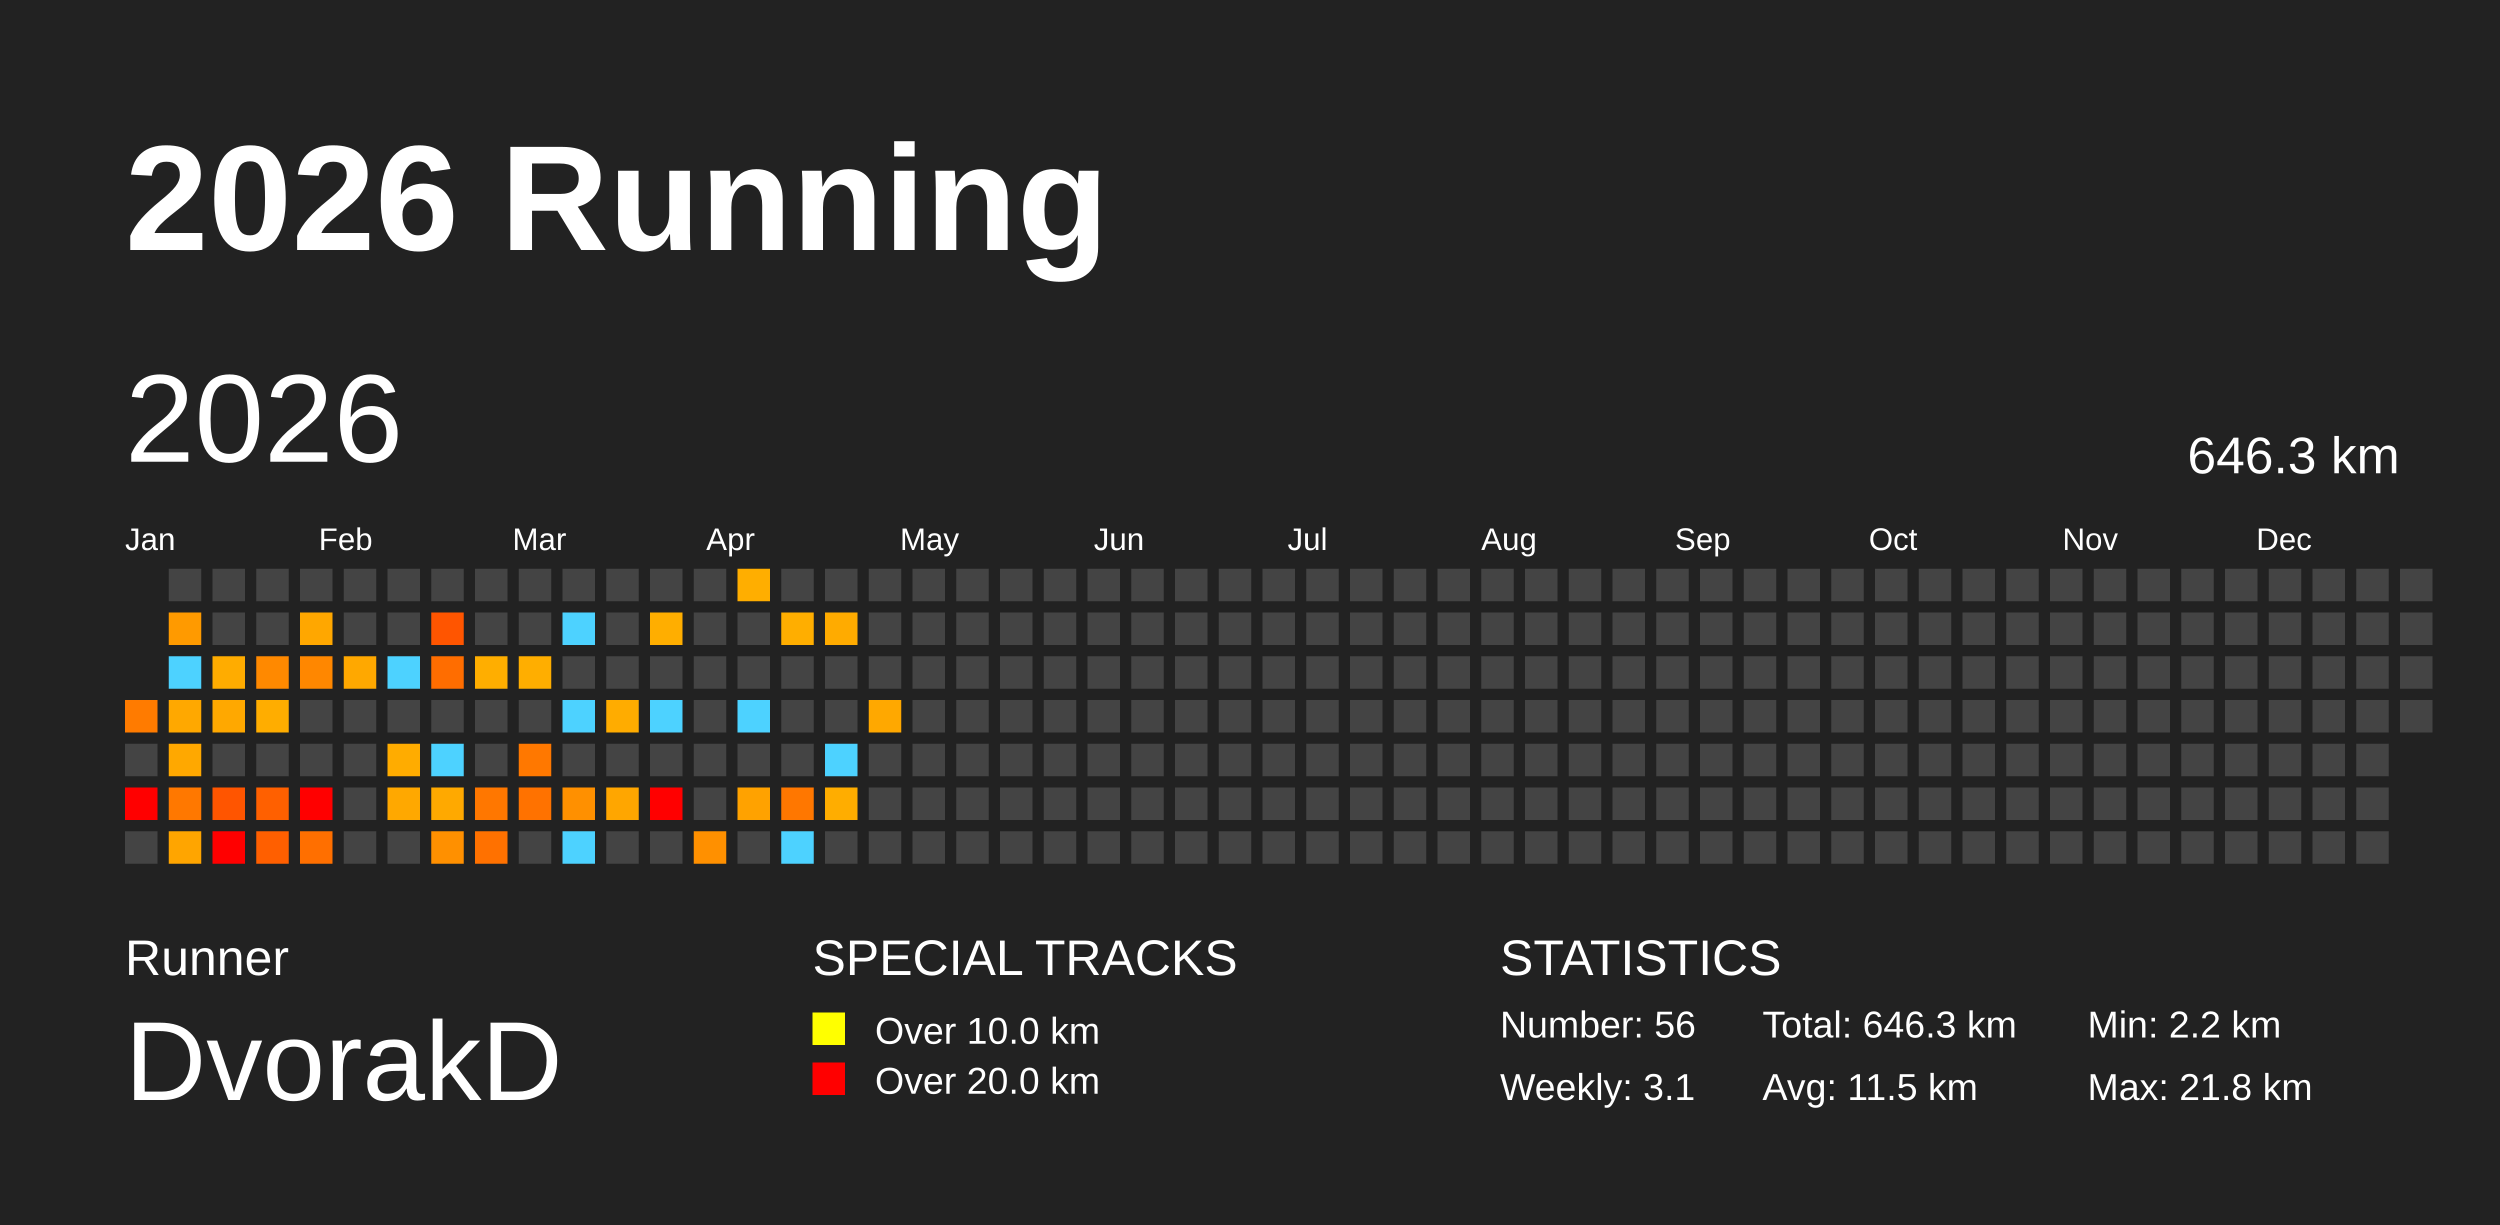
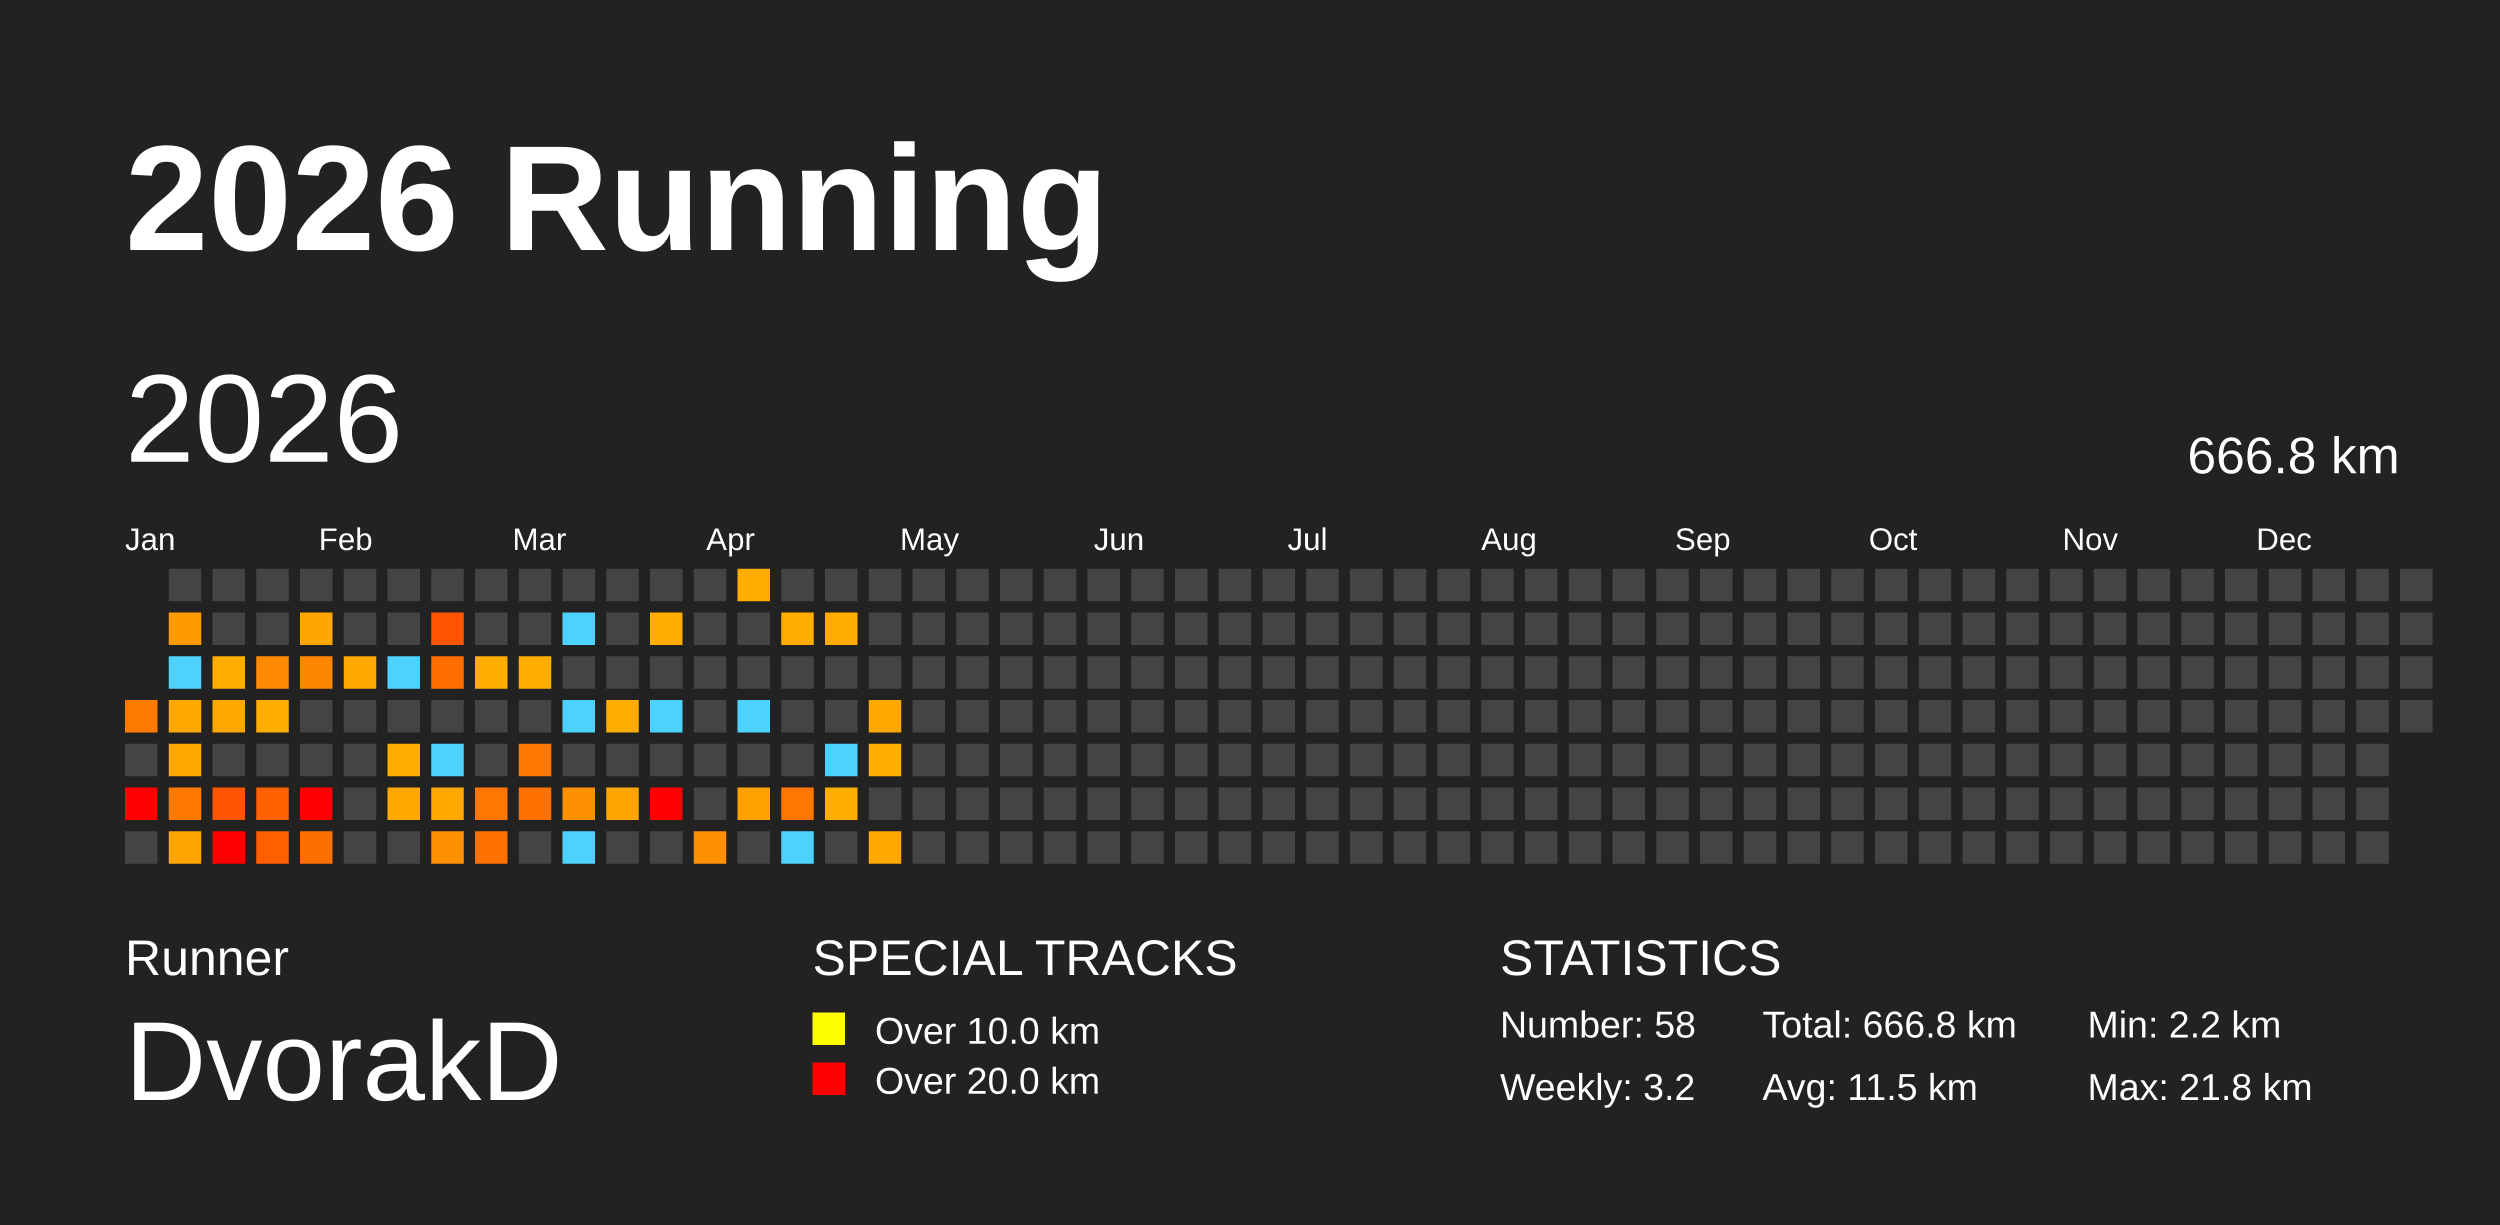
<svg xmlns="http://www.w3.org/2000/svg" baseProfile="full" height="98mm" version="1.1" viewBox="0,0,200,98" width="200mm">
  <defs />
  <rect fill="#222222" height="98" width="200" x="0" y="0" />
  <text fill="#FFFFFF" style="font-size:12px; font-family:Arial; font-weight:bold;" x="10" y="20">2026 Running</text>
  <text fill="#FFFFFF" style="font-size:4px; font-family:Arial" x="10" y="78">Runner</text>
  <text fill="#FFFFFF" style="font-size:9px; font-family:Arial" x="10" y="88">DvorakD</text>
  <text fill="#FFFFFF" style="font-size:4px; font-family:Arial" x="65" y="78">SPECIAL TRACKS</text>
  <rect fill="yellow" height="2.6" width="2.6" x="65" y="81" />
  <text fill="#FFFFFF" style="font-size:3px; font-family:Arial" x="70" y="83.5">Over 10.0 km</text>
  <rect fill="red" height="2.6" width="2.6" x="65" y="85" />
  <text fill="#FFFFFF" style="font-size:3px; font-family:Arial" x="70" y="87.5">Over 20.0 km</text>
  <text fill="#FFFFFF" style="font-size:4px; font-family:Arial" x="120" y="78">STATISTICS</text>
-   <text fill="#FFFFFF" style="font-size:3px; font-family:Arial" x="120" y="83">Number: 56</text>
-   <text fill="#FFFFFF" style="font-size:3px; font-family:Arial" x="120" y="88">Weekly: 3.1</text>
-   <text fill="#FFFFFF" style="font-size:3px; font-family:Arial" x="141" y="83">Total: 646.3 km</text>
+   <text fill="#FFFFFF" style="font-size:3px; font-family:Arial" x="120" y="83">Number: 58</text>
+   <text fill="#FFFFFF" style="font-size:3px; font-family:Arial" x="120" y="88">Weekly: 3.2</text>
+   <text fill="#FFFFFF" style="font-size:3px; font-family:Arial" x="141" y="83">Total: 666.8 km</text>
  <text fill="#FFFFFF" style="font-size:3px; font-family:Arial" x="141" y="88">Avg: 11.5 km</text>
  <text fill="#FFFFFF" style="font-size:3px; font-family:Arial" x="167" y="83">Min: 2.2 km</text>
  <text fill="#FFFFFF" style="font-size:3px; font-family:Arial" x="167" y="88">Max: 21.8 km</text>
  <text dominant-baseline="hanging" fill="#FFFFFF" style="font-size:10.0px; font-family:Arial;" x="10" y="30">2026</text>
-   <text dominant-baseline="hanging" fill="#FFFFFF" style="font-size:4.125px; font-family:Arial;" x="175" y="35">646.3 km</text>
+   <text dominant-baseline="hanging" fill="#FFFFFF" style="font-size:4.125px; font-family:Arial;" x="175" y="35">666.8 km</text>
  <text fill="#FFFFFF" style="font-size:2.5px; font-family:Arial" x="10.0" y="44">Jan</text>
  <text fill="#FFFFFF" style="font-size:2.5px; font-family:Arial" x="25.5" y="44">Feb</text>
  <text fill="#FFFFFF" style="font-size:2.5px; font-family:Arial" x="41.0" y="44">Mar</text>
  <text fill="#FFFFFF" style="font-size:2.5px; font-family:Arial" x="56.5" y="44">Apr</text>
  <text fill="#FFFFFF" style="font-size:2.5px; font-family:Arial" x="72.0" y="44">May</text>
  <text fill="#FFFFFF" style="font-size:2.5px; font-family:Arial" x="87.5" y="44">Jun</text>
  <text fill="#FFFFFF" style="font-size:2.5px; font-family:Arial" x="103.0" y="44">Jul</text>
  <text fill="#FFFFFF" style="font-size:2.5px; font-family:Arial" x="118.5" y="44">Aug</text>
  <text fill="#FFFFFF" style="font-size:2.5px; font-family:Arial" x="134.0" y="44">Sep</text>
  <text fill="#FFFFFF" style="font-size:2.5px; font-family:Arial" x="149.5" y="44">Oct</text>
  <text fill="#FFFFFF" style="font-size:2.5px; font-family:Arial" x="165.0" y="44">Nov</text>
  <text fill="#FFFFFF" style="font-size:2.5px; font-family:Arial" x="180.5" y="44">Dec</text>
  <rect fill="#ff7b00" height="2.6" width="2.6" x="10.0" y="56.0" />
  <rect fill="#444444" height="2.6" width="2.6" x="10.0" y="59.5" />
  <rect fill="red" height="2.6" width="2.6" x="10.0" y="63.0" />
  <rect fill="#444444" height="2.6" width="2.6" x="10.0" y="66.5" />
  <rect fill="#444444" height="2.6" width="2.6" x="13.5" y="45.5" />
  <rect fill="#ff9a00" height="2.6" width="2.6" x="13.5" y="49.0" />
  <rect fill="#4dd2ff" height="2.6" width="2.6" x="13.5" y="52.5" />
  <rect fill="#ffa800" height="2.6" width="2.6" x="13.5" y="56.0" />
  <rect fill="#ffa800" height="2.6" width="2.6" x="13.5" y="59.5" />
  <rect fill="#ff7800" height="2.6" width="2.6" x="13.5" y="63.0" />
  <rect fill="#ffa500" height="2.6" width="2.6" x="13.5" y="66.5" />
  <rect fill="#444444" height="2.6" width="2.6" x="17.0" y="45.5" />
  <rect fill="#444444" height="2.6" width="2.6" x="17.0" y="49.0" />
  <rect fill="#ffac00" height="2.6" width="2.6" x="17.0" y="52.5" />
  <rect fill="#ffa800" height="2.6" width="2.6" x="17.0" y="56.0" />
  <rect fill="#444444" height="2.6" width="2.6" x="17.0" y="59.5" />
  <rect fill="#ff5500" height="2.6" width="2.6" x="17.0" y="63.0" />
  <rect fill="red" height="2.6" width="2.6" x="17.0" y="66.5" />
  <rect fill="#444444" height="2.6" width="2.6" x="20.5" y="45.5" />
  <rect fill="#444444" height="2.6" width="2.6" x="20.5" y="49.0" />
  <rect fill="#ff8900" height="2.6" width="2.6" x="20.5" y="52.5" />
  <rect fill="#ffad00" height="2.6" width="2.6" x="20.5" y="56.0" />
  <rect fill="#444444" height="2.6" width="2.6" x="20.5" y="59.5" />
  <rect fill="#ff6000" height="2.6" width="2.6" x="20.5" y="63.0" />
  <rect fill="#ff5f00" height="2.6" width="2.6" x="20.5" y="66.5" />
  <rect fill="#444444" height="2.6" width="2.6" x="24.0" y="45.5" />
  <rect fill="#ffa700" height="2.6" width="2.6" x="24.0" y="49.0" />
  <rect fill="#ff8700" height="2.6" width="2.6" x="24.0" y="52.5" />
  <rect fill="#444444" height="2.6" width="2.6" x="24.0" y="56.0" />
  <rect fill="#444444" height="2.6" width="2.6" x="24.0" y="59.5" />
  <rect fill="red" height="2.6" width="2.6" x="24.0" y="63.0" />
  <rect fill="#ff6f00" height="2.6" width="2.6" x="24.0" y="66.5" />
  <rect fill="#444444" height="2.6" width="2.6" x="27.5" y="45.5" />
  <rect fill="#444444" height="2.6" width="2.6" x="27.5" y="49.0" />
  <rect fill="#ffa800" height="2.6" width="2.6" x="27.5" y="52.5" />
  <rect fill="#444444" height="2.6" width="2.6" x="27.5" y="56.0" />
  <rect fill="#444444" height="2.6" width="2.6" x="27.5" y="59.5" />
  <rect fill="#444444" height="2.6" width="2.6" x="27.5" y="63.0" />
  <rect fill="#444444" height="2.6" width="2.6" x="27.5" y="66.5" />
  <rect fill="#444444" height="2.6" width="2.6" x="31.0" y="45.5" />
  <rect fill="#444444" height="2.6" width="2.6" x="31.0" y="49.0" />
  <rect fill="#4dd2ff" height="2.6" width="2.6" x="31.0" y="52.5" />
  <rect fill="#444444" height="2.6" width="2.6" x="31.0" y="56.0" />
  <rect fill="#ffac00" height="2.6" width="2.6" x="31.0" y="59.5" />
  <rect fill="#ffa800" height="2.6" width="2.6" x="31.0" y="63.0" />
  <rect fill="#444444" height="2.6" width="2.6" x="31.0" y="66.5" />
  <rect fill="#444444" height="2.6" width="2.6" x="34.5" y="45.5" />
  <rect fill="#ff5500" height="2.6" width="2.6" x="34.5" y="49.0" />
  <rect fill="#ff6d00" height="2.6" width="2.6" x="34.5" y="52.5" />
  <rect fill="#444444" height="2.6" width="2.6" x="34.5" y="56.0" />
  <rect fill="#4dd2ff" height="2.6" width="2.6" x="34.5" y="59.5" />
  <rect fill="#ffa900" height="2.6" width="2.6" x="34.5" y="63.0" />
  <rect fill="#ff9000" height="2.6" width="2.6" x="34.5" y="66.5" />
  <rect fill="#444444" height="2.6" width="2.6" x="38.0" y="45.5" />
  <rect fill="#444444" height="2.6" width="2.6" x="38.0" y="49.0" />
  <rect fill="#ffae00" height="2.6" width="2.6" x="38.0" y="52.5" />
  <rect fill="#444444" height="2.6" width="2.6" x="38.0" y="56.0" />
  <rect fill="#444444" height="2.6" width="2.6" x="38.0" y="59.5" />
  <rect fill="#ff7700" height="2.6" width="2.6" x="38.0" y="63.0" />
  <rect fill="#ff7100" height="2.6" width="2.6" x="38.0" y="66.5" />
  <rect fill="#444444" height="2.6" width="2.6" x="41.5" y="45.5" />
  <rect fill="#444444" height="2.6" width="2.6" x="41.5" y="49.0" />
  <rect fill="#ffae00" height="2.6" width="2.6" x="41.5" y="52.5" />
  <rect fill="#444444" height="2.6" width="2.6" x="41.5" y="56.0" />
  <rect fill="#ff7800" height="2.6" width="2.6" x="41.5" y="59.5" />
  <rect fill="#ff7200" height="2.6" width="2.6" x="41.5" y="63.0" />
  <rect fill="#444444" height="2.6" width="2.6" x="41.5" y="66.5" />
  <rect fill="#444444" height="2.6" width="2.6" x="45.0" y="45.5" />
  <rect fill="#4dd2ff" height="2.6" width="2.6" x="45.0" y="49.0" />
  <rect fill="#444444" height="2.6" width="2.6" x="45.0" y="52.5" />
  <rect fill="#4dd2ff" height="2.6" width="2.6" x="45.0" y="56.0" />
  <rect fill="#444444" height="2.6" width="2.6" x="45.0" y="59.5" />
  <rect fill="#ff9000" height="2.6" width="2.6" x="45.0" y="63.0" />
  <rect fill="#4dd2ff" height="2.6" width="2.6" x="45.0" y="66.5" />
  <rect fill="#444444" height="2.6" width="2.6" x="48.5" y="45.5" />
  <rect fill="#444444" height="2.6" width="2.6" x="48.5" y="49.0" />
  <rect fill="#444444" height="2.6" width="2.6" x="48.5" y="52.5" />
  <rect fill="#ffac00" height="2.6" width="2.6" x="48.5" y="56.0" />
  <rect fill="#444444" height="2.6" width="2.6" x="48.5" y="59.5" />
  <rect fill="#ffa600" height="2.6" width="2.6" x="48.5" y="63.0" />
  <rect fill="#444444" height="2.6" width="2.6" x="48.5" y="66.5" />
  <rect fill="#444444" height="2.6" width="2.6" x="52.0" y="45.5" />
  <rect fill="#ffae00" height="2.6" width="2.6" x="52.0" y="49.0" />
  <rect fill="#444444" height="2.6" width="2.6" x="52.0" y="52.5" />
  <rect fill="#4dd2ff" height="2.6" width="2.6" x="52.0" y="56.0" />
  <rect fill="#444444" height="2.6" width="2.6" x="52.0" y="59.5" />
  <rect fill="red" height="2.6" width="2.6" x="52.0" y="63.0" />
  <rect fill="#444444" height="2.6" width="2.6" x="52.0" y="66.5" />
  <rect fill="#444444" height="2.6" width="2.6" x="55.5" y="45.5" />
  <rect fill="#444444" height="2.6" width="2.6" x="55.5" y="49.0" />
  <rect fill="#444444" height="2.6" width="2.6" x="55.5" y="52.5" />
  <rect fill="#444444" height="2.6" width="2.6" x="55.5" y="56.0" />
  <rect fill="#444444" height="2.6" width="2.6" x="55.5" y="59.5" />
  <rect fill="#444444" height="2.6" width="2.6" x="55.5" y="63.0" />
  <rect fill="#ff9000" height="2.6" width="2.6" x="55.5" y="66.5" />
  <rect fill="#ffae00" height="2.6" width="2.6" x="59.0" y="45.5" />
  <rect fill="#444444" height="2.6" width="2.6" x="59.0" y="49.0" />
  <rect fill="#444444" height="2.6" width="2.6" x="59.0" y="52.5" />
  <rect fill="#4dd2ff" height="2.6" width="2.6" x="59.0" y="56.0" />
  <rect fill="#444444" height="2.6" width="2.6" x="59.0" y="59.5" />
  <rect fill="#ffa200" height="2.6" width="2.6" x="59.0" y="63.0" />
  <rect fill="#444444" height="2.6" width="2.6" x="59.0" y="66.5" />
  <rect fill="#444444" height="2.6" width="2.6" x="62.5" y="45.5" />
  <rect fill="#ffae00" height="2.6" width="2.6" x="62.5" y="49.0" />
  <rect fill="#444444" height="2.6" width="2.6" x="62.5" y="52.5" />
  <rect fill="#444444" height="2.6" width="2.6" x="62.5" y="56.0" />
  <rect fill="#444444" height="2.6" width="2.6" x="62.5" y="59.5" />
  <rect fill="#ff7700" height="2.6" width="2.6" x="62.5" y="63.0" />
  <rect fill="#4dd2ff" height="2.6" width="2.6" x="62.5" y="66.5" />
  <rect fill="#444444" height="2.6" width="2.6" x="66.0" y="45.5" />
  <rect fill="#ffab00" height="2.6" width="2.6" x="66.0" y="49.0" />
  <rect fill="#444444" height="2.6" width="2.6" x="66.0" y="52.5" />
  <rect fill="#444444" height="2.6" width="2.6" x="66.0" y="56.0" />
  <rect fill="#4dd2ff" height="2.6" width="2.6" x="66.0" y="59.5" />
  <rect fill="#ffad00" height="2.6" width="2.6" x="66.0" y="63.0" />
  <rect fill="#444444" height="2.6" width="2.6" x="66.0" y="66.5" />
  <rect fill="#444444" height="2.6" width="2.6" x="69.5" y="45.5" />
  <rect fill="#444444" height="2.6" width="2.6" x="69.5" y="49.0" />
  <rect fill="#444444" height="2.6" width="2.6" x="69.5" y="52.5" />
  <rect fill="#ffa800" height="2.6" width="2.6" x="69.5" y="56.0" />
-   <rect fill="#444444" height="2.6" width="2.6" x="69.5" y="59.5" />
+   <rect fill="#ffae00" height="2.6" width="2.6" x="69.5" y="59.5" />
  <rect fill="#444444" height="2.6" width="2.6" x="69.5" y="63.0" />
-   <rect fill="#444444" height="2.6" width="2.6" x="69.5" y="66.5" />
+   <rect fill="#ffa800" height="2.6" width="2.6" x="69.5" y="66.5" />
  <rect fill="#444444" height="2.6" width="2.6" x="73.0" y="45.5" />
  <rect fill="#444444" height="2.6" width="2.6" x="73.0" y="49.0" />
  <rect fill="#444444" height="2.6" width="2.6" x="73.0" y="52.5" />
  <rect fill="#444444" height="2.6" width="2.6" x="73.0" y="56.0" />
  <rect fill="#444444" height="2.6" width="2.6" x="73.0" y="59.5" />
  <rect fill="#444444" height="2.6" width="2.6" x="73.0" y="63.0" />
  <rect fill="#444444" height="2.6" width="2.6" x="73.0" y="66.5" />
  <rect fill="#444444" height="2.6" width="2.6" x="76.5" y="45.5" />
  <rect fill="#444444" height="2.6" width="2.6" x="76.5" y="49.0" />
  <rect fill="#444444" height="2.6" width="2.6" x="76.5" y="52.5" />
  <rect fill="#444444" height="2.6" width="2.6" x="76.5" y="56.0" />
  <rect fill="#444444" height="2.6" width="2.6" x="76.5" y="59.5" />
  <rect fill="#444444" height="2.6" width="2.6" x="76.5" y="63.0" />
  <rect fill="#444444" height="2.6" width="2.6" x="76.5" y="66.5" />
  <rect fill="#444444" height="2.6" width="2.6" x="80.0" y="45.5" />
  <rect fill="#444444" height="2.6" width="2.6" x="80.0" y="49.0" />
  <rect fill="#444444" height="2.6" width="2.6" x="80.0" y="52.5" />
  <rect fill="#444444" height="2.6" width="2.6" x="80.0" y="56.0" />
  <rect fill="#444444" height="2.6" width="2.6" x="80.0" y="59.5" />
  <rect fill="#444444" height="2.6" width="2.6" x="80.0" y="63.0" />
  <rect fill="#444444" height="2.6" width="2.6" x="80.0" y="66.5" />
  <rect fill="#444444" height="2.6" width="2.6" x="83.5" y="45.5" />
  <rect fill="#444444" height="2.6" width="2.6" x="83.5" y="49.0" />
  <rect fill="#444444" height="2.6" width="2.6" x="83.5" y="52.5" />
  <rect fill="#444444" height="2.6" width="2.6" x="83.5" y="56.0" />
  <rect fill="#444444" height="2.6" width="2.6" x="83.5" y="59.5" />
  <rect fill="#444444" height="2.6" width="2.6" x="83.5" y="63.0" />
  <rect fill="#444444" height="2.6" width="2.6" x="83.5" y="66.5" />
  <rect fill="#444444" height="2.6" width="2.6" x="87.0" y="45.5" />
  <rect fill="#444444" height="2.6" width="2.6" x="87.0" y="49.0" />
  <rect fill="#444444" height="2.6" width="2.6" x="87.0" y="52.5" />
  <rect fill="#444444" height="2.6" width="2.6" x="87.0" y="56.0" />
  <rect fill="#444444" height="2.6" width="2.6" x="87.0" y="59.5" />
  <rect fill="#444444" height="2.6" width="2.6" x="87.0" y="63.0" />
  <rect fill="#444444" height="2.6" width="2.6" x="87.0" y="66.5" />
  <rect fill="#444444" height="2.6" width="2.6" x="90.5" y="45.5" />
  <rect fill="#444444" height="2.6" width="2.6" x="90.5" y="49.0" />
  <rect fill="#444444" height="2.6" width="2.6" x="90.5" y="52.5" />
  <rect fill="#444444" height="2.6" width="2.6" x="90.5" y="56.0" />
  <rect fill="#444444" height="2.6" width="2.6" x="90.5" y="59.5" />
  <rect fill="#444444" height="2.6" width="2.6" x="90.5" y="63.0" />
  <rect fill="#444444" height="2.6" width="2.6" x="90.5" y="66.5" />
  <rect fill="#444444" height="2.6" width="2.6" x="94.0" y="45.5" />
  <rect fill="#444444" height="2.6" width="2.6" x="94.0" y="49.0" />
  <rect fill="#444444" height="2.6" width="2.6" x="94.0" y="52.5" />
  <rect fill="#444444" height="2.6" width="2.6" x="94.0" y="56.0" />
  <rect fill="#444444" height="2.6" width="2.6" x="94.0" y="59.5" />
  <rect fill="#444444" height="2.6" width="2.6" x="94.0" y="63.0" />
  <rect fill="#444444" height="2.6" width="2.6" x="94.0" y="66.5" />
  <rect fill="#444444" height="2.6" width="2.6" x="97.5" y="45.5" />
  <rect fill="#444444" height="2.6" width="2.6" x="97.5" y="49.0" />
  <rect fill="#444444" height="2.6" width="2.6" x="97.5" y="52.5" />
  <rect fill="#444444" height="2.6" width="2.6" x="97.5" y="56.0" />
  <rect fill="#444444" height="2.6" width="2.6" x="97.5" y="59.5" />
  <rect fill="#444444" height="2.6" width="2.6" x="97.5" y="63.0" />
  <rect fill="#444444" height="2.6" width="2.6" x="97.5" y="66.5" />
  <rect fill="#444444" height="2.6" width="2.6" x="101.0" y="45.5" />
  <rect fill="#444444" height="2.6" width="2.6" x="101.0" y="49.0" />
  <rect fill="#444444" height="2.6" width="2.6" x="101.0" y="52.5" />
  <rect fill="#444444" height="2.6" width="2.6" x="101.0" y="56.0" />
  <rect fill="#444444" height="2.6" width="2.6" x="101.0" y="59.5" />
  <rect fill="#444444" height="2.6" width="2.6" x="101.0" y="63.0" />
  <rect fill="#444444" height="2.6" width="2.6" x="101.0" y="66.5" />
  <rect fill="#444444" height="2.6" width="2.6" x="104.5" y="45.5" />
  <rect fill="#444444" height="2.6" width="2.6" x="104.5" y="49.0" />
  <rect fill="#444444" height="2.6" width="2.6" x="104.5" y="52.5" />
  <rect fill="#444444" height="2.6" width="2.6" x="104.5" y="56.0" />
  <rect fill="#444444" height="2.6" width="2.6" x="104.5" y="59.5" />
  <rect fill="#444444" height="2.6" width="2.6" x="104.5" y="63.0" />
  <rect fill="#444444" height="2.6" width="2.6" x="104.5" y="66.5" />
  <rect fill="#444444" height="2.6" width="2.6" x="108.0" y="45.5" />
  <rect fill="#444444" height="2.6" width="2.6" x="108.0" y="49.0" />
  <rect fill="#444444" height="2.6" width="2.6" x="108.0" y="52.5" />
  <rect fill="#444444" height="2.6" width="2.6" x="108.0" y="56.0" />
  <rect fill="#444444" height="2.6" width="2.6" x="108.0" y="59.5" />
  <rect fill="#444444" height="2.6" width="2.6" x="108.0" y="63.0" />
  <rect fill="#444444" height="2.6" width="2.6" x="108.0" y="66.5" />
  <rect fill="#444444" height="2.6" width="2.6" x="111.5" y="45.5" />
  <rect fill="#444444" height="2.6" width="2.6" x="111.5" y="49.0" />
  <rect fill="#444444" height="2.6" width="2.6" x="111.5" y="52.5" />
  <rect fill="#444444" height="2.6" width="2.6" x="111.5" y="56.0" />
  <rect fill="#444444" height="2.6" width="2.6" x="111.5" y="59.5" />
  <rect fill="#444444" height="2.6" width="2.6" x="111.5" y="63.0" />
  <rect fill="#444444" height="2.6" width="2.6" x="111.5" y="66.5" />
  <rect fill="#444444" height="2.6" width="2.6" x="115.0" y="45.5" />
  <rect fill="#444444" height="2.6" width="2.6" x="115.0" y="49.0" />
  <rect fill="#444444" height="2.6" width="2.6" x="115.0" y="52.5" />
  <rect fill="#444444" height="2.6" width="2.6" x="115.0" y="56.0" />
  <rect fill="#444444" height="2.6" width="2.6" x="115.0" y="59.5" />
  <rect fill="#444444" height="2.6" width="2.6" x="115.0" y="63.0" />
  <rect fill="#444444" height="2.6" width="2.6" x="115.0" y="66.5" />
  <rect fill="#444444" height="2.6" width="2.6" x="118.5" y="45.5" />
  <rect fill="#444444" height="2.6" width="2.6" x="118.5" y="49.0" />
  <rect fill="#444444" height="2.6" width="2.6" x="118.5" y="52.5" />
  <rect fill="#444444" height="2.6" width="2.6" x="118.5" y="56.0" />
  <rect fill="#444444" height="2.6" width="2.6" x="118.5" y="59.5" />
  <rect fill="#444444" height="2.6" width="2.6" x="118.5" y="63.0" />
  <rect fill="#444444" height="2.6" width="2.6" x="118.5" y="66.5" />
  <rect fill="#444444" height="2.6" width="2.6" x="122.0" y="45.5" />
  <rect fill="#444444" height="2.6" width="2.6" x="122.0" y="49.0" />
  <rect fill="#444444" height="2.6" width="2.6" x="122.0" y="52.5" />
  <rect fill="#444444" height="2.6" width="2.6" x="122.0" y="56.0" />
  <rect fill="#444444" height="2.6" width="2.6" x="122.0" y="59.5" />
  <rect fill="#444444" height="2.6" width="2.6" x="122.0" y="63.0" />
  <rect fill="#444444" height="2.6" width="2.6" x="122.0" y="66.5" />
  <rect fill="#444444" height="2.6" width="2.6" x="125.5" y="45.5" />
  <rect fill="#444444" height="2.6" width="2.6" x="125.5" y="49.0" />
  <rect fill="#444444" height="2.6" width="2.6" x="125.5" y="52.5" />
  <rect fill="#444444" height="2.6" width="2.6" x="125.5" y="56.0" />
  <rect fill="#444444" height="2.6" width="2.6" x="125.5" y="59.5" />
  <rect fill="#444444" height="2.6" width="2.6" x="125.5" y="63.0" />
  <rect fill="#444444" height="2.6" width="2.6" x="125.5" y="66.5" />
  <rect fill="#444444" height="2.6" width="2.6" x="129.0" y="45.5" />
  <rect fill="#444444" height="2.6" width="2.6" x="129.0" y="49.0" />
  <rect fill="#444444" height="2.6" width="2.6" x="129.0" y="52.5" />
  <rect fill="#444444" height="2.6" width="2.6" x="129.0" y="56.0" />
  <rect fill="#444444" height="2.6" width="2.6" x="129.0" y="59.5" />
  <rect fill="#444444" height="2.6" width="2.6" x="129.0" y="63.0" />
  <rect fill="#444444" height="2.6" width="2.6" x="129.0" y="66.5" />
  <rect fill="#444444" height="2.6" width="2.6" x="132.5" y="45.5" />
  <rect fill="#444444" height="2.6" width="2.6" x="132.5" y="49.0" />
  <rect fill="#444444" height="2.6" width="2.6" x="132.5" y="52.5" />
  <rect fill="#444444" height="2.6" width="2.6" x="132.5" y="56.0" />
  <rect fill="#444444" height="2.6" width="2.6" x="132.5" y="59.5" />
  <rect fill="#444444" height="2.6" width="2.6" x="132.5" y="63.0" />
  <rect fill="#444444" height="2.6" width="2.6" x="132.5" y="66.5" />
  <rect fill="#444444" height="2.6" width="2.6" x="136.0" y="45.5" />
  <rect fill="#444444" height="2.6" width="2.6" x="136.0" y="49.0" />
  <rect fill="#444444" height="2.6" width="2.6" x="136.0" y="52.5" />
  <rect fill="#444444" height="2.6" width="2.6" x="136.0" y="56.0" />
  <rect fill="#444444" height="2.6" width="2.6" x="136.0" y="59.5" />
  <rect fill="#444444" height="2.6" width="2.6" x="136.0" y="63.0" />
  <rect fill="#444444" height="2.6" width="2.6" x="136.0" y="66.5" />
  <rect fill="#444444" height="2.6" width="2.6" x="139.5" y="45.5" />
  <rect fill="#444444" height="2.6" width="2.6" x="139.5" y="49.0" />
  <rect fill="#444444" height="2.6" width="2.6" x="139.5" y="52.5" />
  <rect fill="#444444" height="2.6" width="2.6" x="139.5" y="56.0" />
  <rect fill="#444444" height="2.6" width="2.6" x="139.5" y="59.5" />
  <rect fill="#444444" height="2.6" width="2.6" x="139.5" y="63.0" />
  <rect fill="#444444" height="2.6" width="2.6" x="139.5" y="66.5" />
  <rect fill="#444444" height="2.6" width="2.6" x="143.0" y="45.5" />
  <rect fill="#444444" height="2.6" width="2.6" x="143.0" y="49.0" />
  <rect fill="#444444" height="2.6" width="2.6" x="143.0" y="52.5" />
  <rect fill="#444444" height="2.6" width="2.6" x="143.0" y="56.0" />
  <rect fill="#444444" height="2.6" width="2.6" x="143.0" y="59.5" />
  <rect fill="#444444" height="2.6" width="2.6" x="143.0" y="63.0" />
  <rect fill="#444444" height="2.6" width="2.6" x="143.0" y="66.5" />
  <rect fill="#444444" height="2.6" width="2.6" x="146.5" y="45.5" />
  <rect fill="#444444" height="2.6" width="2.6" x="146.5" y="49.0" />
  <rect fill="#444444" height="2.6" width="2.6" x="146.5" y="52.5" />
  <rect fill="#444444" height="2.6" width="2.6" x="146.5" y="56.0" />
  <rect fill="#444444" height="2.6" width="2.6" x="146.5" y="59.5" />
  <rect fill="#444444" height="2.6" width="2.6" x="146.5" y="63.0" />
  <rect fill="#444444" height="2.6" width="2.6" x="146.5" y="66.5" />
  <rect fill="#444444" height="2.6" width="2.6" x="150.0" y="45.5" />
  <rect fill="#444444" height="2.6" width="2.6" x="150.0" y="49.0" />
  <rect fill="#444444" height="2.6" width="2.6" x="150.0" y="52.5" />
  <rect fill="#444444" height="2.6" width="2.6" x="150.0" y="56.0" />
  <rect fill="#444444" height="2.6" width="2.6" x="150.0" y="59.5" />
  <rect fill="#444444" height="2.6" width="2.6" x="150.0" y="63.0" />
  <rect fill="#444444" height="2.6" width="2.6" x="150.0" y="66.5" />
  <rect fill="#444444" height="2.6" width="2.6" x="153.5" y="45.5" />
  <rect fill="#444444" height="2.6" width="2.6" x="153.5" y="49.0" />
  <rect fill="#444444" height="2.6" width="2.6" x="153.5" y="52.5" />
  <rect fill="#444444" height="2.6" width="2.6" x="153.5" y="56.0" />
  <rect fill="#444444" height="2.6" width="2.6" x="153.5" y="59.5" />
  <rect fill="#444444" height="2.6" width="2.6" x="153.5" y="63.0" />
  <rect fill="#444444" height="2.6" width="2.6" x="153.5" y="66.5" />
  <rect fill="#444444" height="2.6" width="2.6" x="157.0" y="45.5" />
  <rect fill="#444444" height="2.6" width="2.6" x="157.0" y="49.0" />
  <rect fill="#444444" height="2.6" width="2.6" x="157.0" y="52.5" />
  <rect fill="#444444" height="2.6" width="2.6" x="157.0" y="56.0" />
  <rect fill="#444444" height="2.6" width="2.6" x="157.0" y="59.5" />
  <rect fill="#444444" height="2.6" width="2.6" x="157.0" y="63.0" />
  <rect fill="#444444" height="2.6" width="2.6" x="157.0" y="66.5" />
  <rect fill="#444444" height="2.6" width="2.6" x="160.5" y="45.5" />
  <rect fill="#444444" height="2.6" width="2.6" x="160.5" y="49.0" />
  <rect fill="#444444" height="2.6" width="2.6" x="160.5" y="52.5" />
  <rect fill="#444444" height="2.6" width="2.6" x="160.5" y="56.0" />
  <rect fill="#444444" height="2.6" width="2.6" x="160.5" y="59.5" />
  <rect fill="#444444" height="2.6" width="2.6" x="160.5" y="63.0" />
  <rect fill="#444444" height="2.6" width="2.6" x="160.5" y="66.5" />
  <rect fill="#444444" height="2.6" width="2.6" x="164.0" y="45.5" />
  <rect fill="#444444" height="2.6" width="2.6" x="164.0" y="49.0" />
  <rect fill="#444444" height="2.6" width="2.6" x="164.0" y="52.5" />
  <rect fill="#444444" height="2.6" width="2.6" x="164.0" y="56.0" />
  <rect fill="#444444" height="2.6" width="2.6" x="164.0" y="59.5" />
  <rect fill="#444444" height="2.6" width="2.6" x="164.0" y="63.0" />
  <rect fill="#444444" height="2.6" width="2.6" x="164.0" y="66.5" />
  <rect fill="#444444" height="2.6" width="2.6" x="167.5" y="45.5" />
  <rect fill="#444444" height="2.6" width="2.6" x="167.5" y="49.0" />
  <rect fill="#444444" height="2.6" width="2.6" x="167.5" y="52.5" />
  <rect fill="#444444" height="2.6" width="2.6" x="167.5" y="56.0" />
  <rect fill="#444444" height="2.6" width="2.6" x="167.5" y="59.5" />
  <rect fill="#444444" height="2.6" width="2.6" x="167.5" y="63.0" />
  <rect fill="#444444" height="2.6" width="2.6" x="167.5" y="66.5" />
  <rect fill="#444444" height="2.6" width="2.6" x="171.0" y="45.5" />
  <rect fill="#444444" height="2.6" width="2.6" x="171.0" y="49.0" />
  <rect fill="#444444" height="2.6" width="2.6" x="171.0" y="52.5" />
  <rect fill="#444444" height="2.6" width="2.6" x="171.0" y="56.0" />
  <rect fill="#444444" height="2.6" width="2.6" x="171.0" y="59.5" />
  <rect fill="#444444" height="2.6" width="2.6" x="171.0" y="63.0" />
  <rect fill="#444444" height="2.6" width="2.6" x="171.0" y="66.5" />
  <rect fill="#444444" height="2.6" width="2.6" x="174.5" y="45.5" />
  <rect fill="#444444" height="2.6" width="2.6" x="174.5" y="49.0" />
  <rect fill="#444444" height="2.6" width="2.6" x="174.5" y="52.5" />
  <rect fill="#444444" height="2.6" width="2.6" x="174.5" y="56.0" />
  <rect fill="#444444" height="2.6" width="2.6" x="174.5" y="59.5" />
  <rect fill="#444444" height="2.6" width="2.6" x="174.5" y="63.0" />
  <rect fill="#444444" height="2.6" width="2.6" x="174.5" y="66.5" />
  <rect fill="#444444" height="2.6" width="2.6" x="178.0" y="45.5" />
  <rect fill="#444444" height="2.6" width="2.6" x="178.0" y="49.0" />
  <rect fill="#444444" height="2.6" width="2.6" x="178.0" y="52.5" />
  <rect fill="#444444" height="2.6" width="2.6" x="178.0" y="56.0" />
  <rect fill="#444444" height="2.6" width="2.6" x="178.0" y="59.5" />
  <rect fill="#444444" height="2.6" width="2.6" x="178.0" y="63.0" />
  <rect fill="#444444" height="2.6" width="2.6" x="178.0" y="66.5" />
  <rect fill="#444444" height="2.6" width="2.6" x="181.5" y="45.5" />
  <rect fill="#444444" height="2.6" width="2.6" x="181.5" y="49.0" />
  <rect fill="#444444" height="2.6" width="2.6" x="181.5" y="52.5" />
  <rect fill="#444444" height="2.6" width="2.6" x="181.5" y="56.0" />
  <rect fill="#444444" height="2.6" width="2.6" x="181.5" y="59.5" />
  <rect fill="#444444" height="2.6" width="2.6" x="181.5" y="63.0" />
  <rect fill="#444444" height="2.6" width="2.6" x="181.5" y="66.5" />
  <rect fill="#444444" height="2.6" width="2.6" x="185.0" y="45.5" />
  <rect fill="#444444" height="2.6" width="2.6" x="185.0" y="49.0" />
  <rect fill="#444444" height="2.6" width="2.6" x="185.0" y="52.5" />
  <rect fill="#444444" height="2.6" width="2.6" x="185.0" y="56.0" />
  <rect fill="#444444" height="2.6" width="2.6" x="185.0" y="59.5" />
  <rect fill="#444444" height="2.6" width="2.6" x="185.0" y="63.0" />
  <rect fill="#444444" height="2.6" width="2.6" x="185.0" y="66.5" />
  <rect fill="#444444" height="2.6" width="2.6" x="188.5" y="45.5" />
  <rect fill="#444444" height="2.6" width="2.6" x="188.5" y="49.0" />
  <rect fill="#444444" height="2.6" width="2.6" x="188.5" y="52.5" />
  <rect fill="#444444" height="2.6" width="2.6" x="188.5" y="56.0" />
  <rect fill="#444444" height="2.6" width="2.6" x="188.5" y="59.5" />
  <rect fill="#444444" height="2.6" width="2.6" x="188.5" y="63.0" />
  <rect fill="#444444" height="2.6" width="2.6" x="188.5" y="66.5" />
  <rect fill="#444444" height="2.6" width="2.6" x="192.0" y="45.5" />
  <rect fill="#444444" height="2.6" width="2.6" x="192.0" y="49.0" />
  <rect fill="#444444" height="2.6" width="2.6" x="192.0" y="52.5" />
  <rect fill="#444444" height="2.6" width="2.6" x="192.0" y="56.0" />
</svg>
